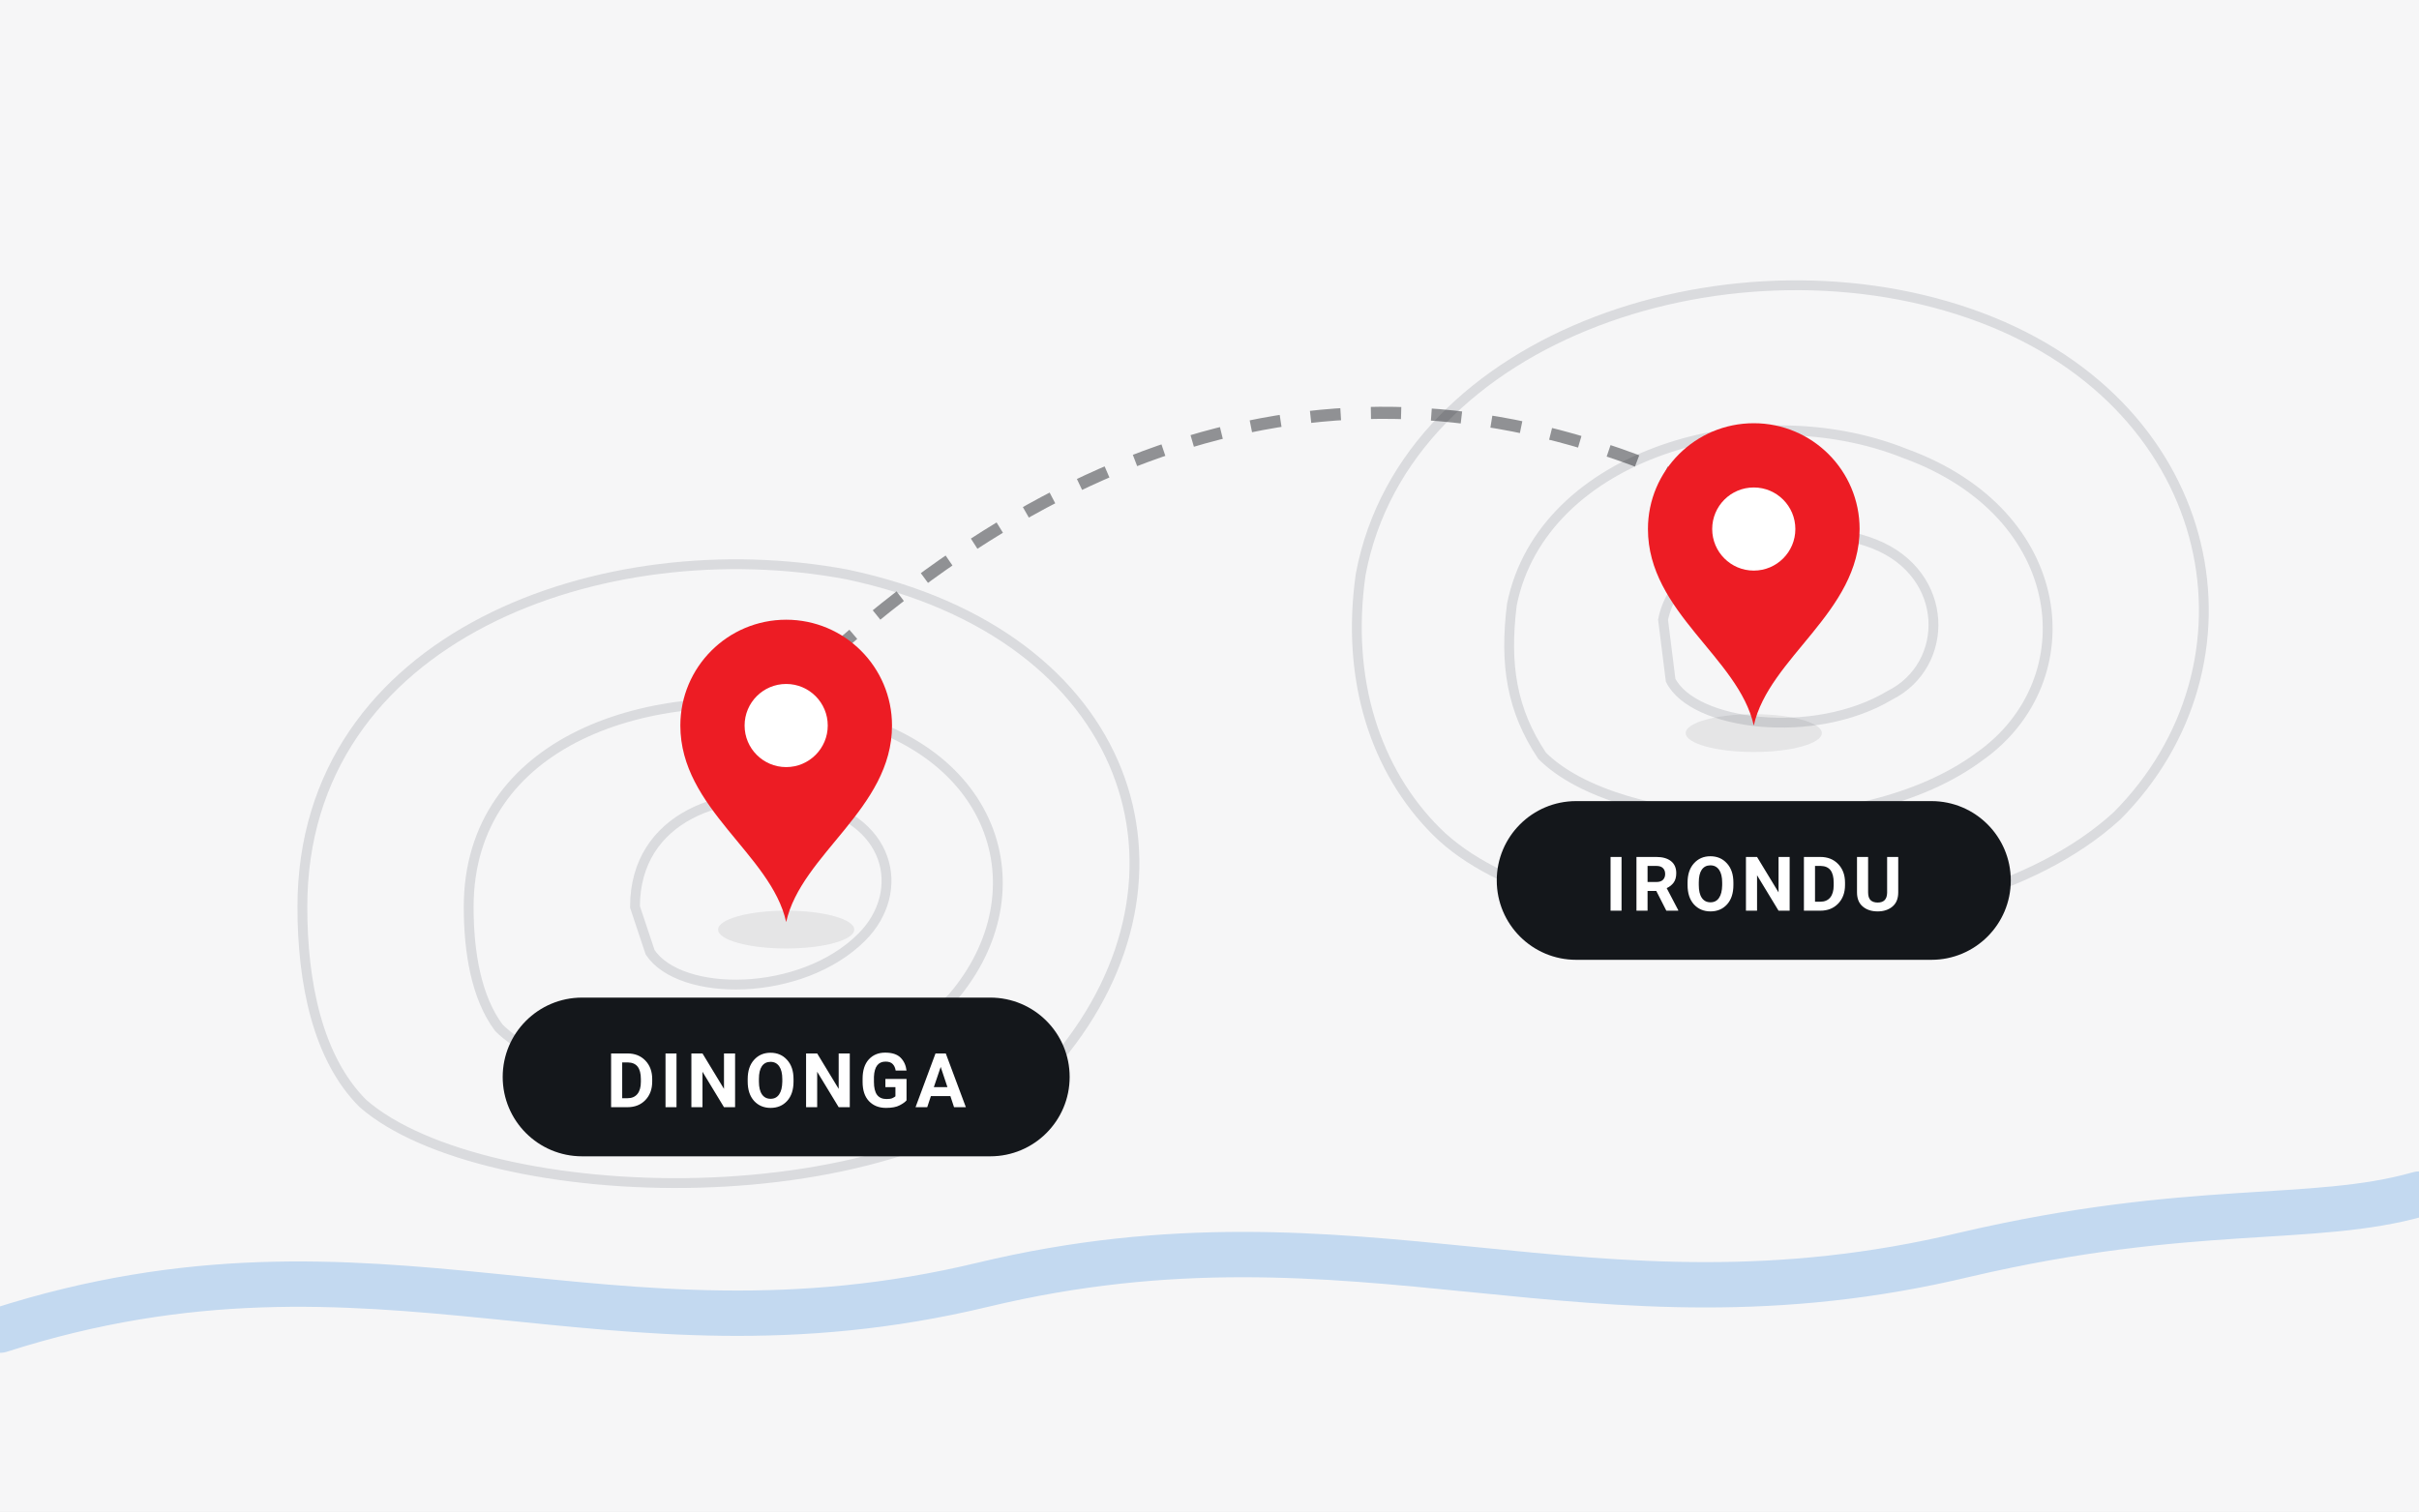
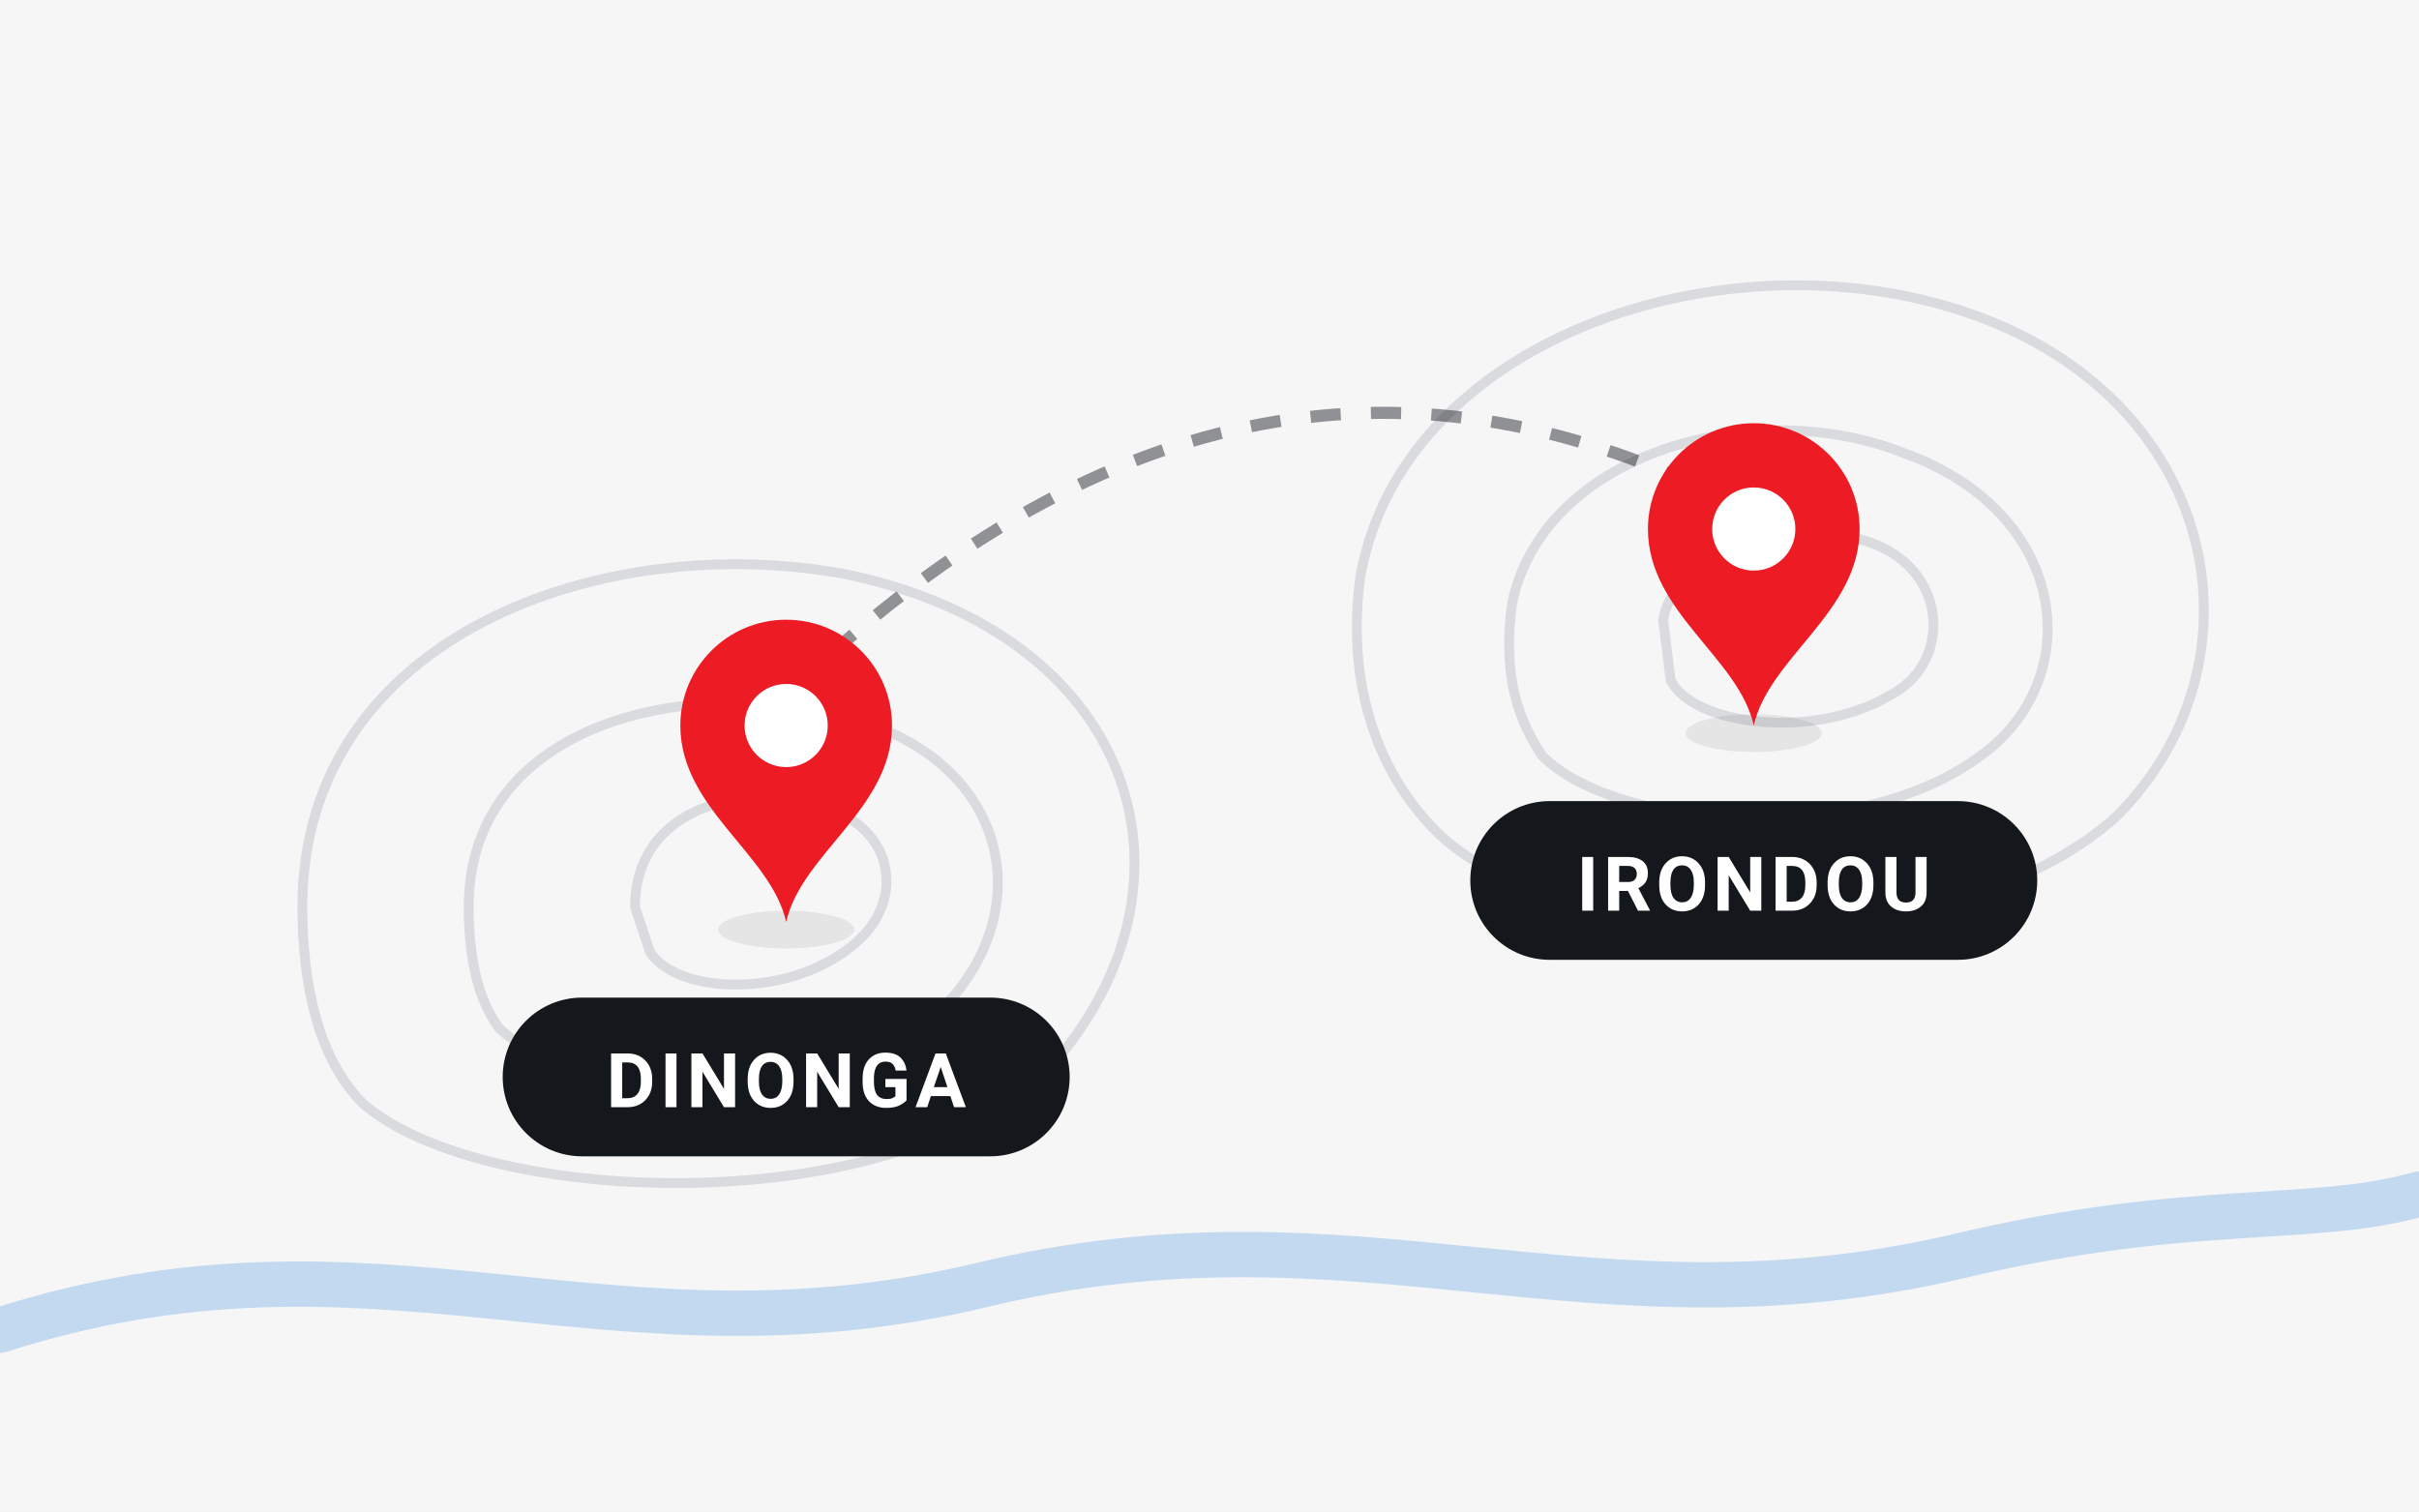
<svg xmlns="http://www.w3.org/2000/svg" viewBox="0 0 320 200" width="320" height="200">
  <rect width="320" height="200" fill="#F6F6F7" />
  <g fill="none" stroke="#DADBDE" stroke-width="1.3">
    <path d="M40 120 C40 84 80 70 112 76 C150 84 160 116 140 140 C120 162 64 160 48 146 C42 140 40 130 40 120Z" />
    <path d="M62 120 C62 98 86 90 108 94 C132 98 138 118 126 132 C112 146 76 146 66 136 C63 132 62 126 62 120Z" />
    <path d="M84 120 C84 108 96 104 106 106 C118 108 120 118 114 124 C106 132 90 132 86 126Z" />
    <path d="M180 76 C186 44 230 30 262 42 C294 54 300 88 280 108 C258 128 206 126 190 110 C182 102 178 90 180 76Z" />
    <path d="M200 80 C204 60 232 52 252 60 C274 68 276 90 262 100 C246 112 214 110 204 100 C200 94 199 88 200 80Z" />
    <path d="M220 82 C222 72 238 68 248 72 C258 76 258 88 250 92 C240 98 224 96 221 90Z" />
  </g>
  <path d="M0 176 C50 160 80 182 130 170 C180 158 210 178 260 166 C290 159 306 162 320 158" fill="none" stroke="#C3D9F0" stroke-width="6" stroke-linecap="round" />
  <path d="M104 92 Q164 34 228 66" fill="none" stroke="#14171B" stroke-width="1.6" stroke-dasharray="4 4" opacity=".45" />
  <ellipse cx="104" cy="123" rx="9" ry="2.5" fill="#14171B" opacity=".08" />
  <path d="M104 122 C102 113 90 107 90 96 A14 14 0 1 1 118 96 C118 107 106 113 104 122Z" fill="#ED1C24" />
  <circle cx="104" cy="96" r="5.5" fill="#FFFFFF" />
  <ellipse cx="232" cy="97" rx="9" ry="2.5" fill="#14171B" opacity=".08" />
  <path d="M232 96 C230 87 218 81 218 70 A14 14 0 1 1 246 70 C246 81 234 87 232 96Z" fill="#ED1C24" />
  <circle cx="232" cy="70" r="5.5" fill="#FFFFFF" />
  <rect x="66.5" y="132" width="75" height="21" rx="10.5" fill="#14171B" />
  <text x="104" y="146.5" text-anchor="middle" font-size="10" font-weight="700" letter-spacing="0.6" fill="#FFFFFF" font-family="Archivo, 'Segoe UI', Roboto, Arial, sans-serif">DINONGA</text>
-   <rect x="198" y="106" width="68" height="21" rx="10.5" fill="#14171B" />
-   <text x="232" y="120.5" text-anchor="middle" font-size="10" font-weight="700" letter-spacing="0.6" fill="#FFFFFF" font-family="Archivo, 'Segoe UI', Roboto, Arial, sans-serif">IRONDU</text>
+   <rect x="194.5" y="106" width="75" height="21" rx="10.5" fill="#14171B" />
+   <text x="232" y="120.5" text-anchor="middle" font-size="10" font-weight="700" letter-spacing="0.6" fill="#FFFFFF" font-family="Archivo, 'Segoe UI', Roboto, Arial, sans-serif">IRONDOU</text>
</svg>
